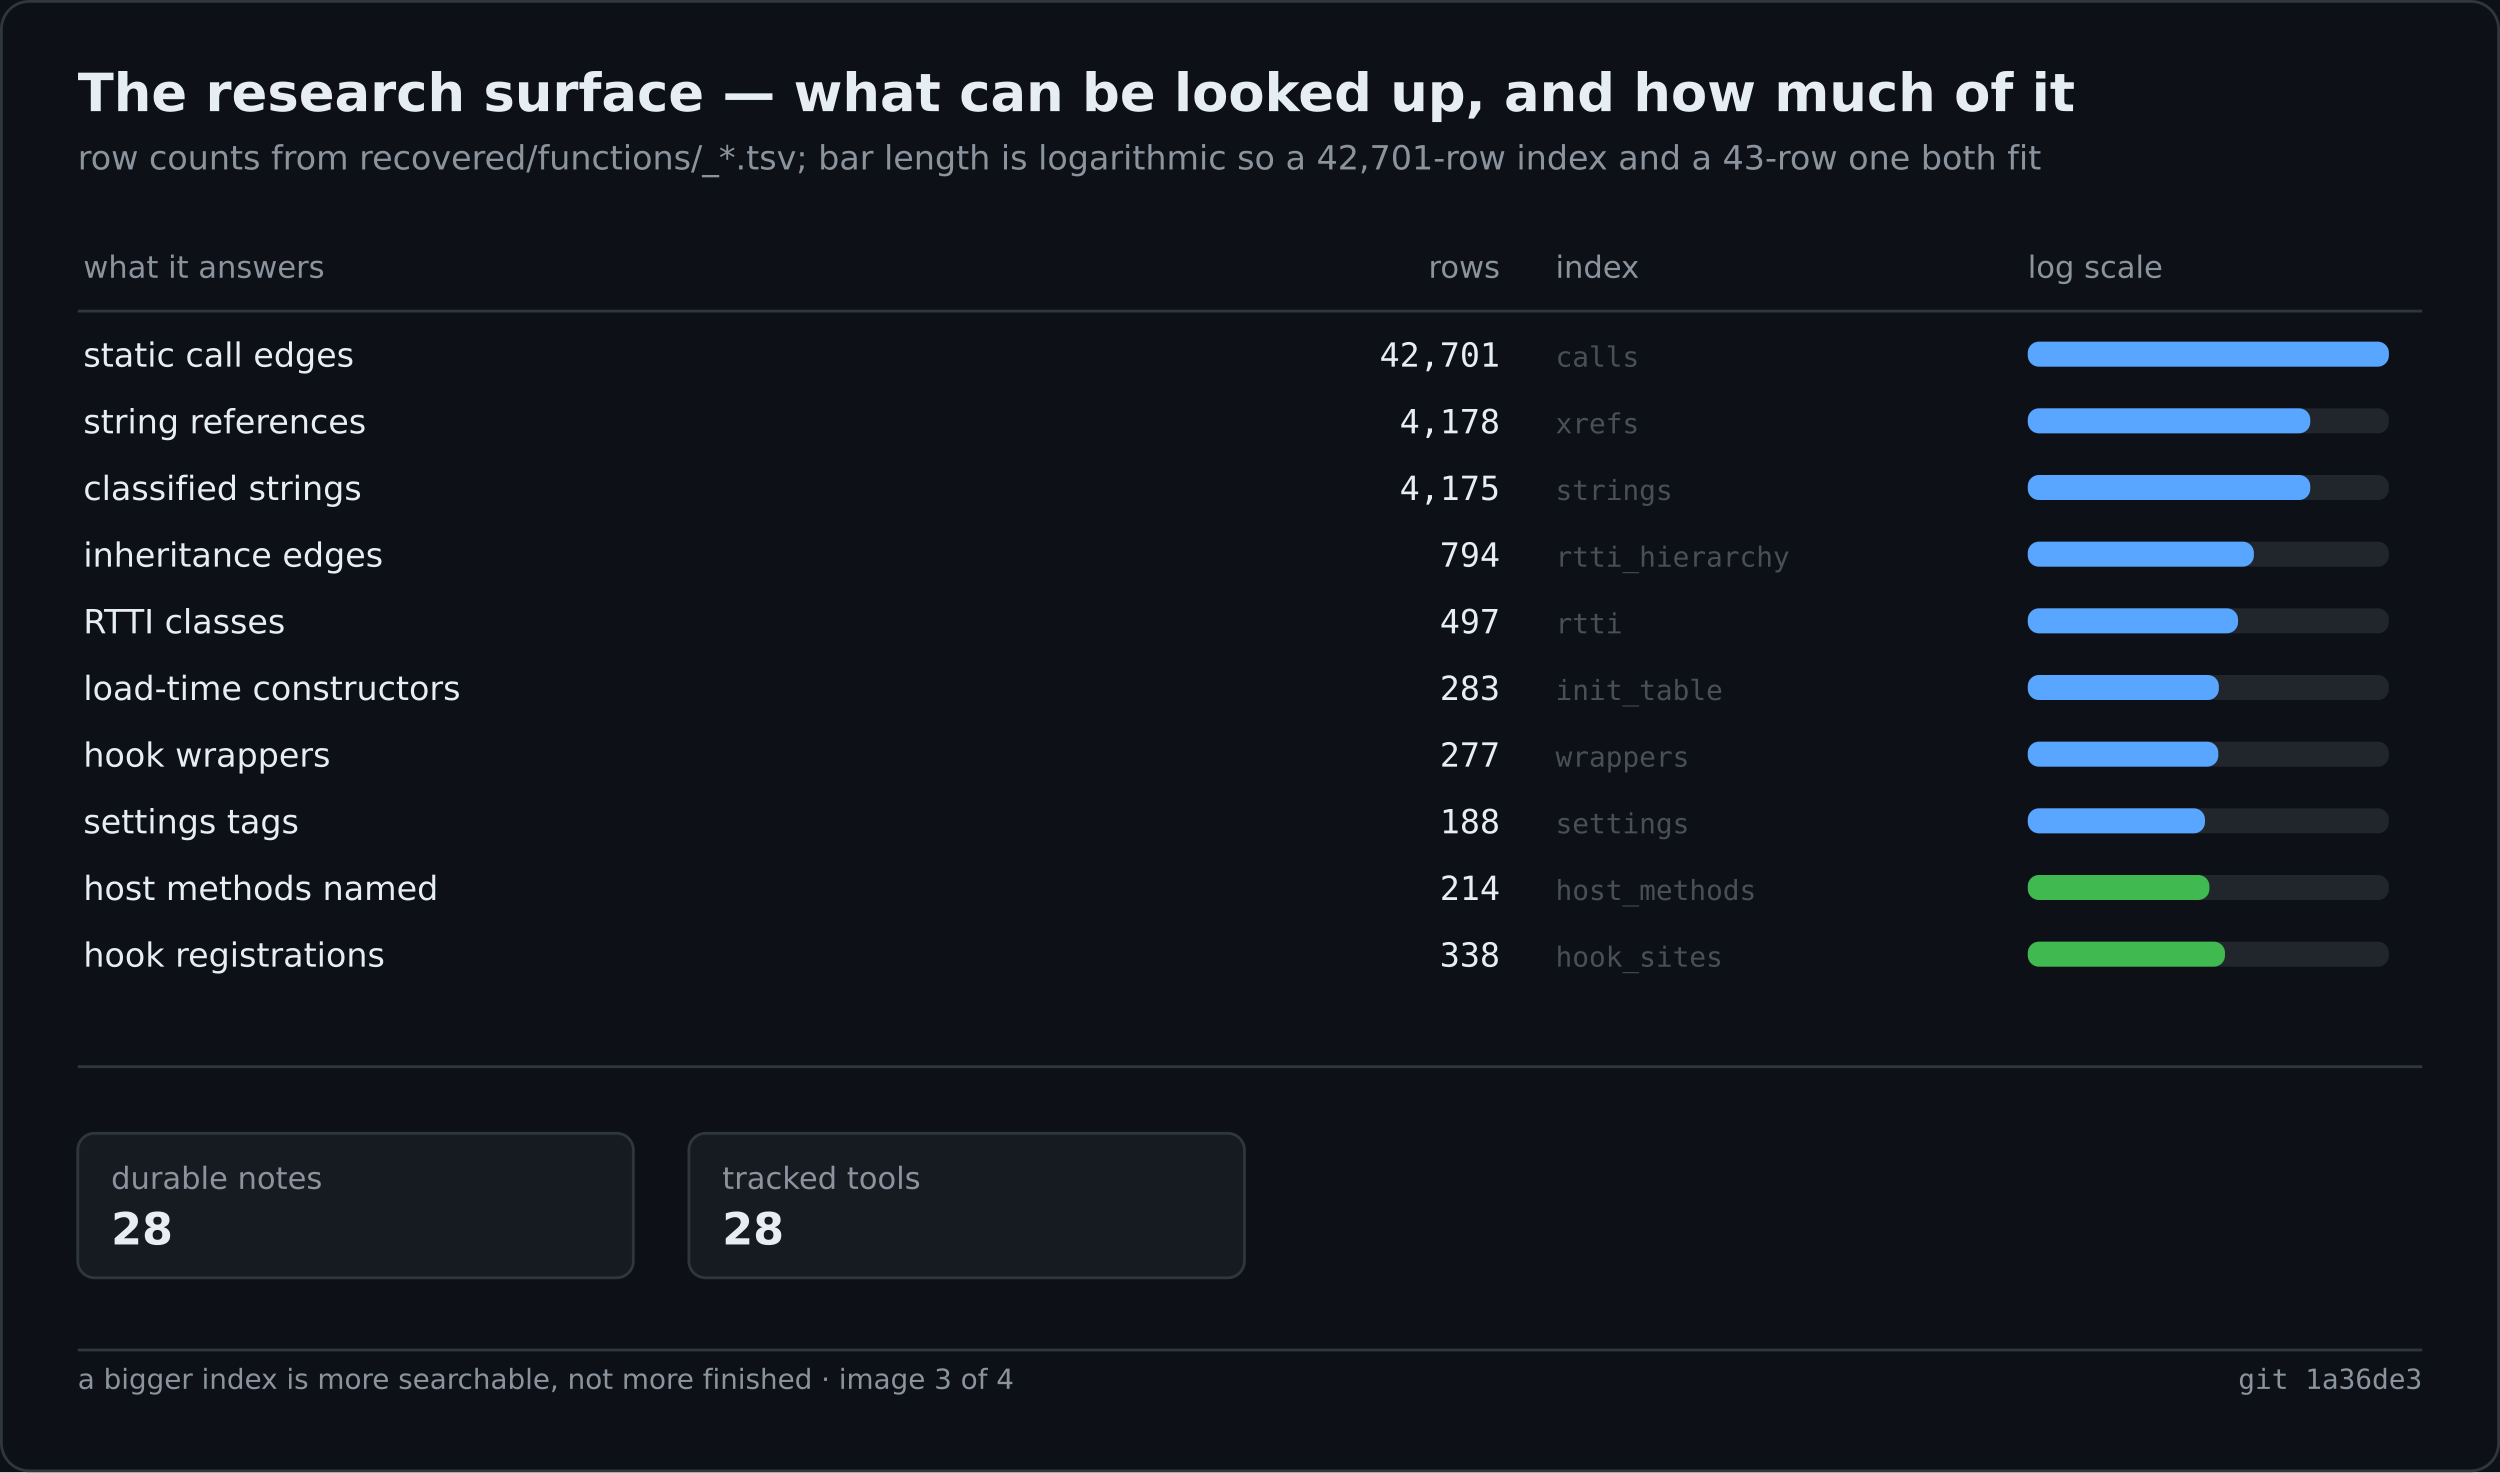
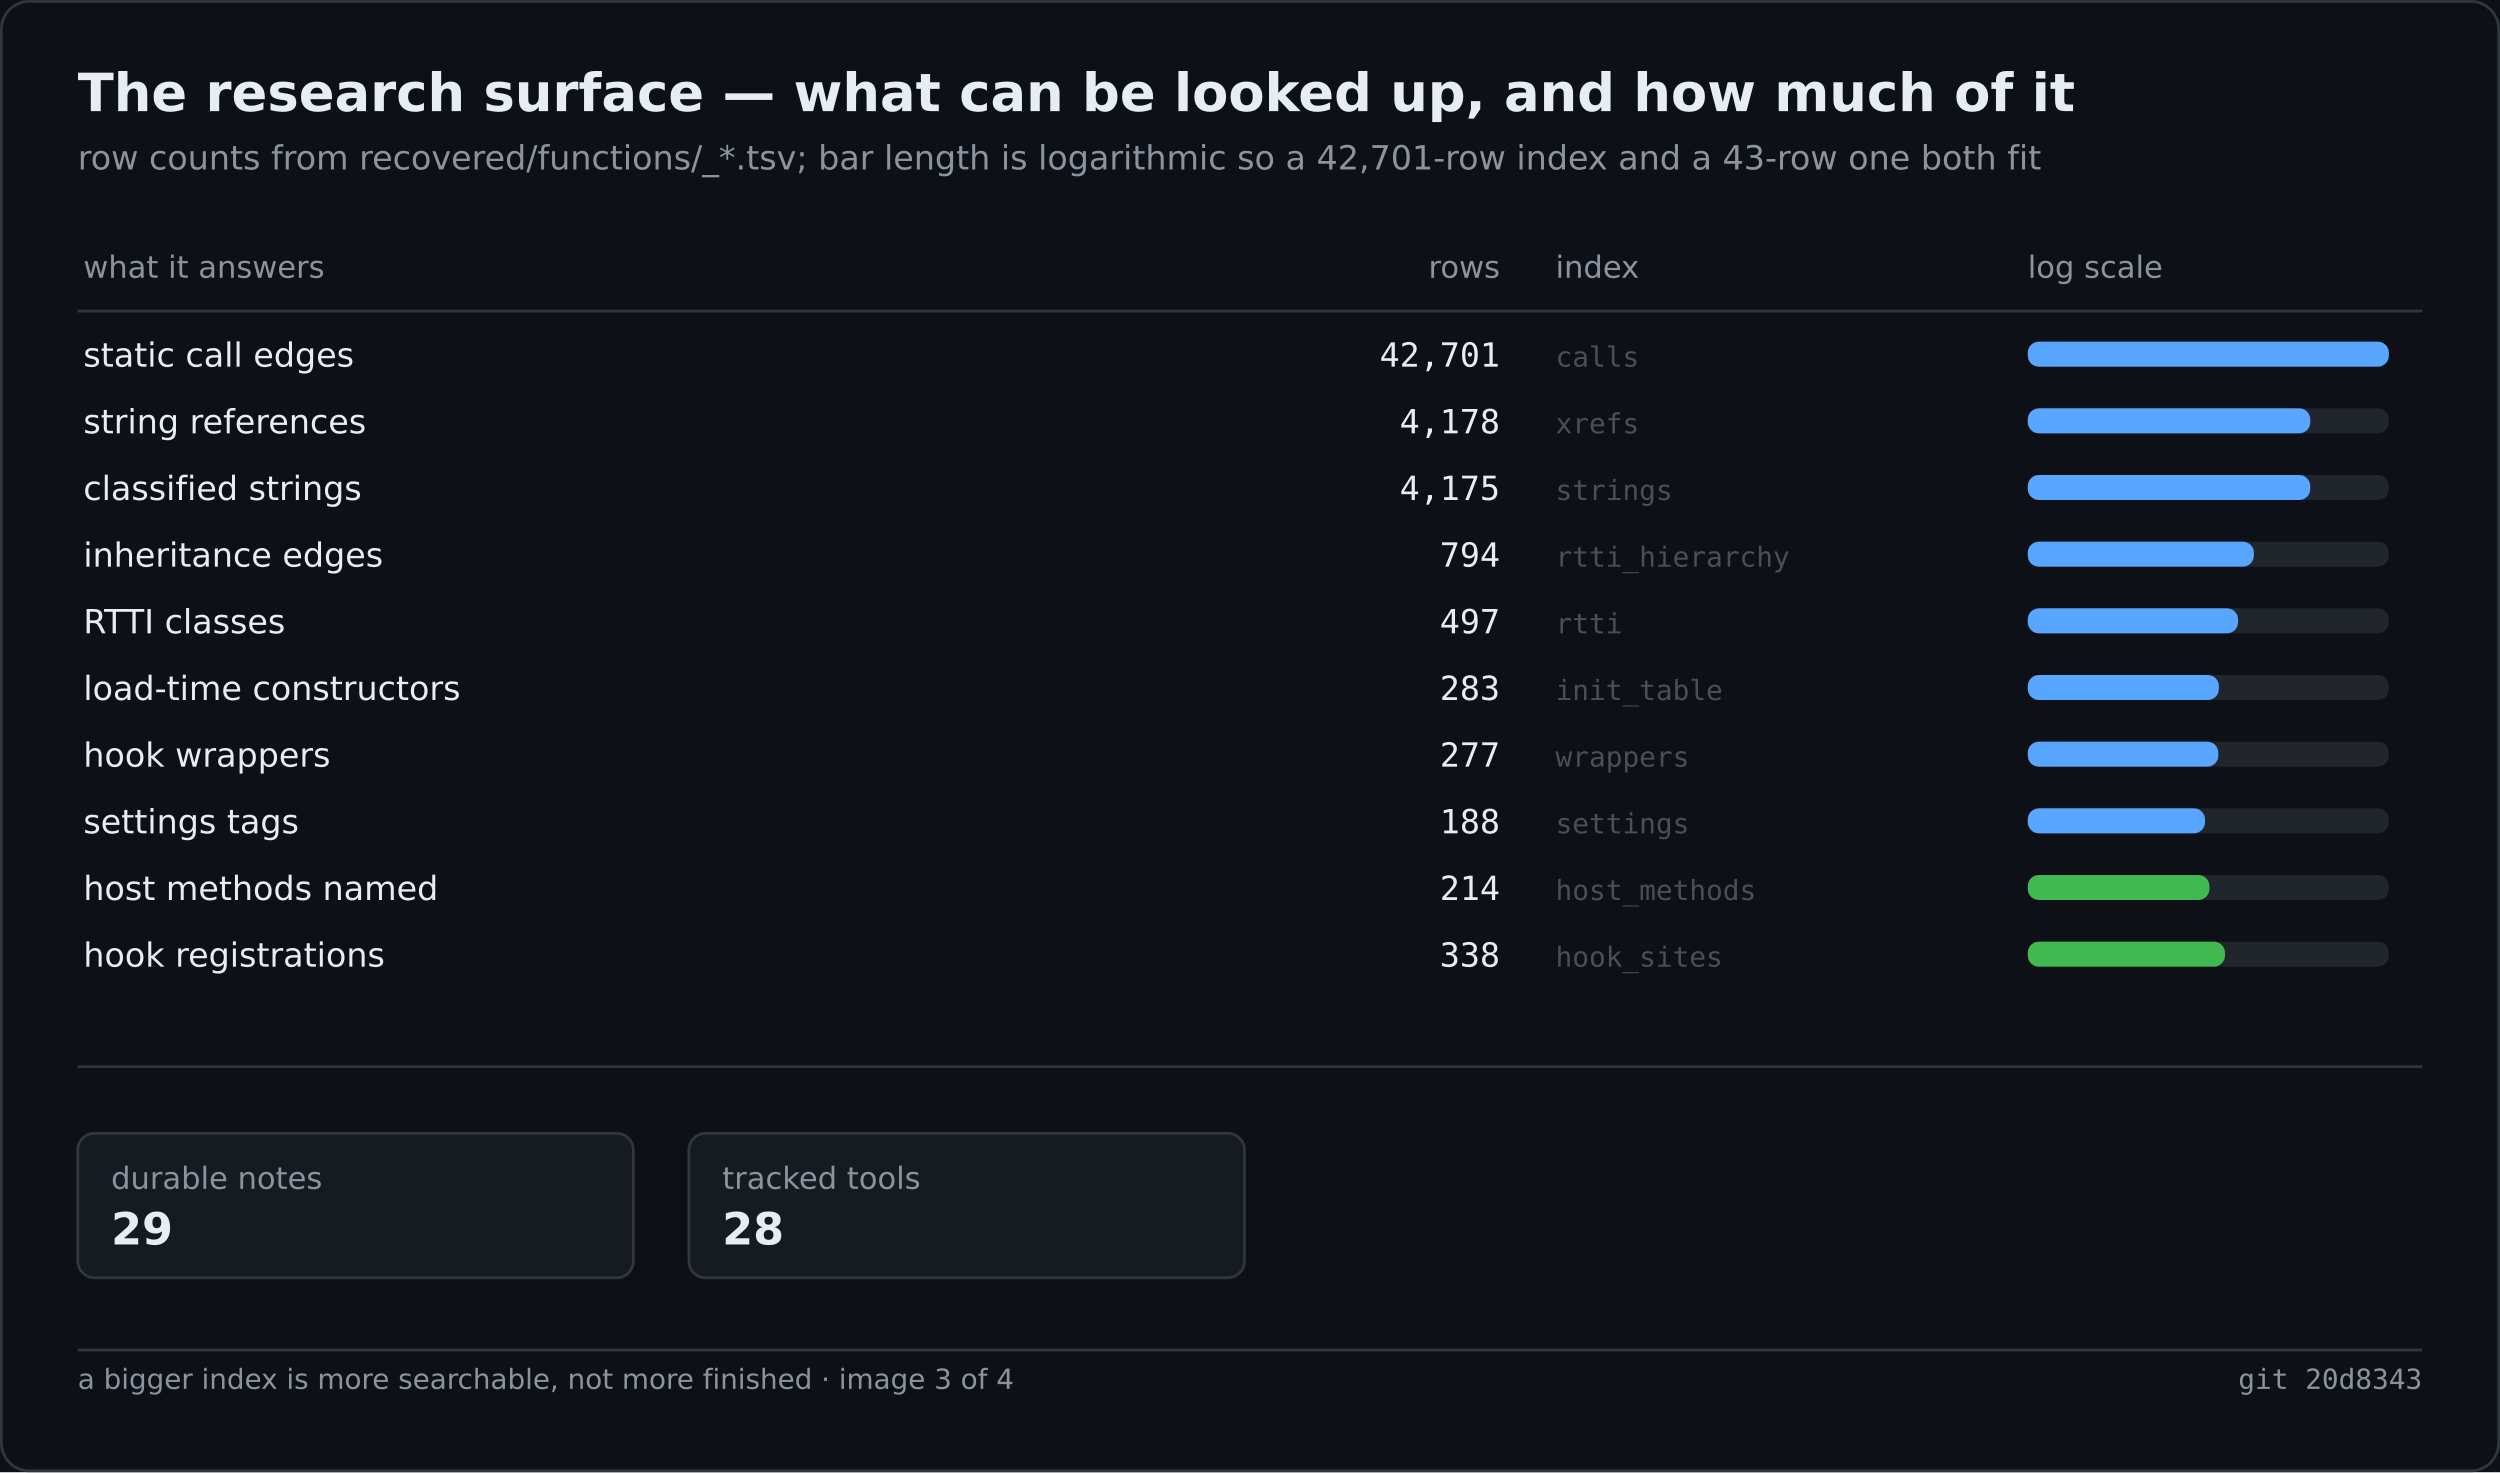
<svg xmlns="http://www.w3.org/2000/svg" width="900" height="530" viewBox="0 0 900 530" role="img" aria-label="The research surface — what can be looked up, and how much of it">
  <rect width="900" height="530" fill="#0d1117" />
  <rect x="0.5" y="0.5" width="899" height="529" fill="none" stroke="#30363d" rx="10" />
  <text x="28" y="40" font-family="Segoe UI,DejaVu Sans,Helvetica,sans-serif" font-size="19" font-weight="600" fill="#e6edf3">The research surface — what can be looked up, and how much of it</text>
  <text x="28" y="61" font-family="Segoe UI,DejaVu Sans,Helvetica,sans-serif" font-size="12" fill="#8b949e">row counts from recovered/functions/_*.tsv; bar length is logarithmic so a 42,701-row index and a 43-row one both fit</text>
  <text x="30.0" y="100.0" font-family="Segoe UI,DejaVu Sans,Helvetica,sans-serif" font-size="11" fill="#8b949e">what it answers</text>
  <text x="540.0" y="100.0" font-family="Segoe UI,DejaVu Sans,Helvetica,sans-serif" font-size="11" fill="#8b949e" text-anchor="end">rows</text>
  <text x="560.0" y="100.0" font-family="Segoe UI,DejaVu Sans,Helvetica,sans-serif" font-size="11" fill="#8b949e">index</text>
  <text x="730.0" y="100.0" font-family="Segoe UI,DejaVu Sans,Helvetica,sans-serif" font-size="11" fill="#8b949e">log scale</text>
  <line x1="28.0" y1="112.0" x2="872.0" y2="112.0" stroke="#30363d" stroke-width="1" />
  <text x="30.0" y="132.0" font-family="Segoe UI,DejaVu Sans,Helvetica,sans-serif" font-size="12" fill="#e6edf3">static call edges</text>
  <text x="540.0" y="132.0" font-family="Cascadia Mono,Consolas,DejaVu Sans Mono,monospace" font-size="12" fill="#e6edf3" text-anchor="end">42,701</text>
  <text x="560.0" y="132.0" font-family="Cascadia Mono,Consolas,DejaVu Sans Mono,monospace" font-size="10" fill="#484f58">calls</text>
  <rect x="730.0" y="123.0" width="130.0" height="9.0" fill="#21262d" rx="4" />
  <rect x="730.0" y="123.0" width="130.0" height="9.0" fill="#58a6ff" rx="4" />
  <text x="30.0" y="156.0" font-family="Segoe UI,DejaVu Sans,Helvetica,sans-serif" font-size="12" fill="#e6edf3">string references</text>
  <text x="540.0" y="156.0" font-family="Cascadia Mono,Consolas,DejaVu Sans Mono,monospace" font-size="12" fill="#e6edf3" text-anchor="end">4,178</text>
  <text x="560.0" y="156.0" font-family="Cascadia Mono,Consolas,DejaVu Sans Mono,monospace" font-size="10" fill="#484f58">xrefs</text>
  <rect x="730.0" y="147.0" width="130.0" height="9.0" fill="#21262d" rx="4" />
  <rect x="730.0" y="147.0" width="101.7" height="9.0" fill="#58a6ff" rx="4" />
  <text x="30.0" y="180.0" font-family="Segoe UI,DejaVu Sans,Helvetica,sans-serif" font-size="12" fill="#e6edf3">classified strings</text>
  <text x="540.0" y="180.0" font-family="Cascadia Mono,Consolas,DejaVu Sans Mono,monospace" font-size="12" fill="#e6edf3" text-anchor="end">4,175</text>
  <text x="560.0" y="180.0" font-family="Cascadia Mono,Consolas,DejaVu Sans Mono,monospace" font-size="10" fill="#484f58">strings</text>
  <rect x="730.0" y="171.0" width="130.0" height="9.0" fill="#21262d" rx="4" />
  <rect x="730.0" y="171.0" width="101.7" height="9.0" fill="#58a6ff" rx="4" />
  <text x="30.0" y="204.0" font-family="Segoe UI,DejaVu Sans,Helvetica,sans-serif" font-size="12" fill="#e6edf3">inheritance edges</text>
  <text x="540.0" y="204.0" font-family="Cascadia Mono,Consolas,DejaVu Sans Mono,monospace" font-size="12" fill="#e6edf3" text-anchor="end">794</text>
  <text x="560.0" y="204.0" font-family="Cascadia Mono,Consolas,DejaVu Sans Mono,monospace" font-size="10" fill="#484f58">rtti_hierarchy</text>
  <rect x="730.0" y="195.0" width="130.0" height="9.0" fill="#21262d" rx="4" />
  <rect x="730.0" y="195.0" width="81.4" height="9.0" fill="#58a6ff" rx="4" />
  <text x="30.0" y="228.0" font-family="Segoe UI,DejaVu Sans,Helvetica,sans-serif" font-size="12" fill="#e6edf3">RTTI classes</text>
  <text x="540.0" y="228.0" font-family="Cascadia Mono,Consolas,DejaVu Sans Mono,monospace" font-size="12" fill="#e6edf3" text-anchor="end">497</text>
  <text x="560.0" y="228.0" font-family="Cascadia Mono,Consolas,DejaVu Sans Mono,monospace" font-size="10" fill="#484f58">rtti</text>
  <rect x="730.0" y="219.0" width="130.0" height="9.0" fill="#21262d" rx="4" />
  <rect x="730.0" y="219.0" width="75.7" height="9.0" fill="#58a6ff" rx="4" />
  <text x="30.0" y="252.0" font-family="Segoe UI,DejaVu Sans,Helvetica,sans-serif" font-size="12" fill="#e6edf3">load-time constructors</text>
  <text x="540.0" y="252.0" font-family="Cascadia Mono,Consolas,DejaVu Sans Mono,monospace" font-size="12" fill="#e6edf3" text-anchor="end">283</text>
  <text x="560.0" y="252.0" font-family="Cascadia Mono,Consolas,DejaVu Sans Mono,monospace" font-size="10" fill="#484f58">init_table</text>
  <rect x="730.0" y="243.0" width="130.0" height="9.0" fill="#21262d" rx="4" />
  <rect x="730.0" y="243.0" width="68.8" height="9.0" fill="#58a6ff" rx="4" />
  <text x="30.0" y="276.0" font-family="Segoe UI,DejaVu Sans,Helvetica,sans-serif" font-size="12" fill="#e6edf3">hook wrappers</text>
  <text x="540.0" y="276.0" font-family="Cascadia Mono,Consolas,DejaVu Sans Mono,monospace" font-size="12" fill="#e6edf3" text-anchor="end">277</text>
  <text x="560.0" y="276.0" font-family="Cascadia Mono,Consolas,DejaVu Sans Mono,monospace" font-size="10" fill="#484f58">wrappers</text>
  <rect x="730.0" y="267.0" width="130.0" height="9.0" fill="#21262d" rx="4" />
  <rect x="730.0" y="267.0" width="68.6" height="9.0" fill="#58a6ff" rx="4" />
  <text x="30.0" y="300.0" font-family="Segoe UI,DejaVu Sans,Helvetica,sans-serif" font-size="12" fill="#e6edf3">settings tags</text>
  <text x="540.0" y="300.0" font-family="Cascadia Mono,Consolas,DejaVu Sans Mono,monospace" font-size="12" fill="#e6edf3" text-anchor="end">188</text>
  <text x="560.0" y="300.0" font-family="Cascadia Mono,Consolas,DejaVu Sans Mono,monospace" font-size="10" fill="#484f58">settings</text>
  <rect x="730.0" y="291.0" width="130.0" height="9.0" fill="#21262d" rx="4" />
  <rect x="730.0" y="291.0" width="63.8" height="9.0" fill="#58a6ff" rx="4" />
  <text x="30.0" y="324.0" font-family="Segoe UI,DejaVu Sans,Helvetica,sans-serif" font-size="12" fill="#e6edf3">host methods named</text>
  <text x="540.0" y="324.0" font-family="Cascadia Mono,Consolas,DejaVu Sans Mono,monospace" font-size="12" fill="#e6edf3" text-anchor="end">214</text>
  <text x="560.0" y="324.0" font-family="Cascadia Mono,Consolas,DejaVu Sans Mono,monospace" font-size="10" fill="#484f58">host_methods</text>
  <rect x="730.0" y="315.0" width="130.0" height="9.0" fill="#21262d" rx="4" />
  <rect x="730.0" y="315.0" width="65.4" height="9.0" fill="#3fb950" rx="4" />
  <text x="30.0" y="348.0" font-family="Segoe UI,DejaVu Sans,Helvetica,sans-serif" font-size="12" fill="#e6edf3">hook registrations</text>
  <text x="540.0" y="348.0" font-family="Cascadia Mono,Consolas,DejaVu Sans Mono,monospace" font-size="12" fill="#e6edf3" text-anchor="end">338</text>
  <text x="560.0" y="348.0" font-family="Cascadia Mono,Consolas,DejaVu Sans Mono,monospace" font-size="10" fill="#484f58">hook_sites</text>
  <rect x="730.0" y="339.0" width="130.0" height="9.0" fill="#21262d" rx="4" />
  <rect x="730.0" y="339.0" width="71.0" height="9.0" fill="#3fb950" rx="4" />
  <line x1="28.0" y1="384.0" x2="872.0" y2="384.0" stroke="#30363d" stroke-width="1" />
  <rect x="28.0" y="408.0" width="200.0" height="52.0" fill="#161b22" rx="6" stroke="#30363d" stroke-width="1" />
  <text x="40.0" y="428.0" font-family="Segoe UI,DejaVu Sans,Helvetica,sans-serif" font-size="11" fill="#8b949e">durable notes</text>
-   <text x="40.0" y="448.0" font-family="Segoe UI,DejaVu Sans,Helvetica,sans-serif" font-size="16" fill="#e6edf3" font-weight="600">28</text>
+   <text x="40.0" y="448.0" font-family="Segoe UI,DejaVu Sans,Helvetica,sans-serif" font-size="16" fill="#e6edf3" font-weight="600">29</text>
  <rect x="248.0" y="408.0" width="200.0" height="52.0" fill="#161b22" rx="6" stroke="#30363d" stroke-width="1" />
  <text x="260.0" y="428.0" font-family="Segoe UI,DejaVu Sans,Helvetica,sans-serif" font-size="11" fill="#8b949e">tracked tools</text>
  <text x="260.0" y="448.0" font-family="Segoe UI,DejaVu Sans,Helvetica,sans-serif" font-size="16" fill="#e6edf3" font-weight="600">28</text>
  <line x1="28.0" y1="486.0" x2="872.0" y2="486.0" stroke="#30363d" stroke-width="1" />
  <text x="28.0" y="500.0" font-family="Segoe UI,DejaVu Sans,Helvetica,sans-serif" font-size="10" fill="#8b949e">a bigger index is more searchable, not more finished · image 3 of 4</text>
-   <text x="872.0" y="500.0" font-family="Cascadia Mono,Consolas,DejaVu Sans Mono,monospace" font-size="10" fill="#8b949e" text-anchor="end">git 1a36de3</text>
+   <text x="872.0" y="500.0" font-family="Cascadia Mono,Consolas,DejaVu Sans Mono,monospace" font-size="10" fill="#8b949e" text-anchor="end">git 20d8343</text>
</svg>
